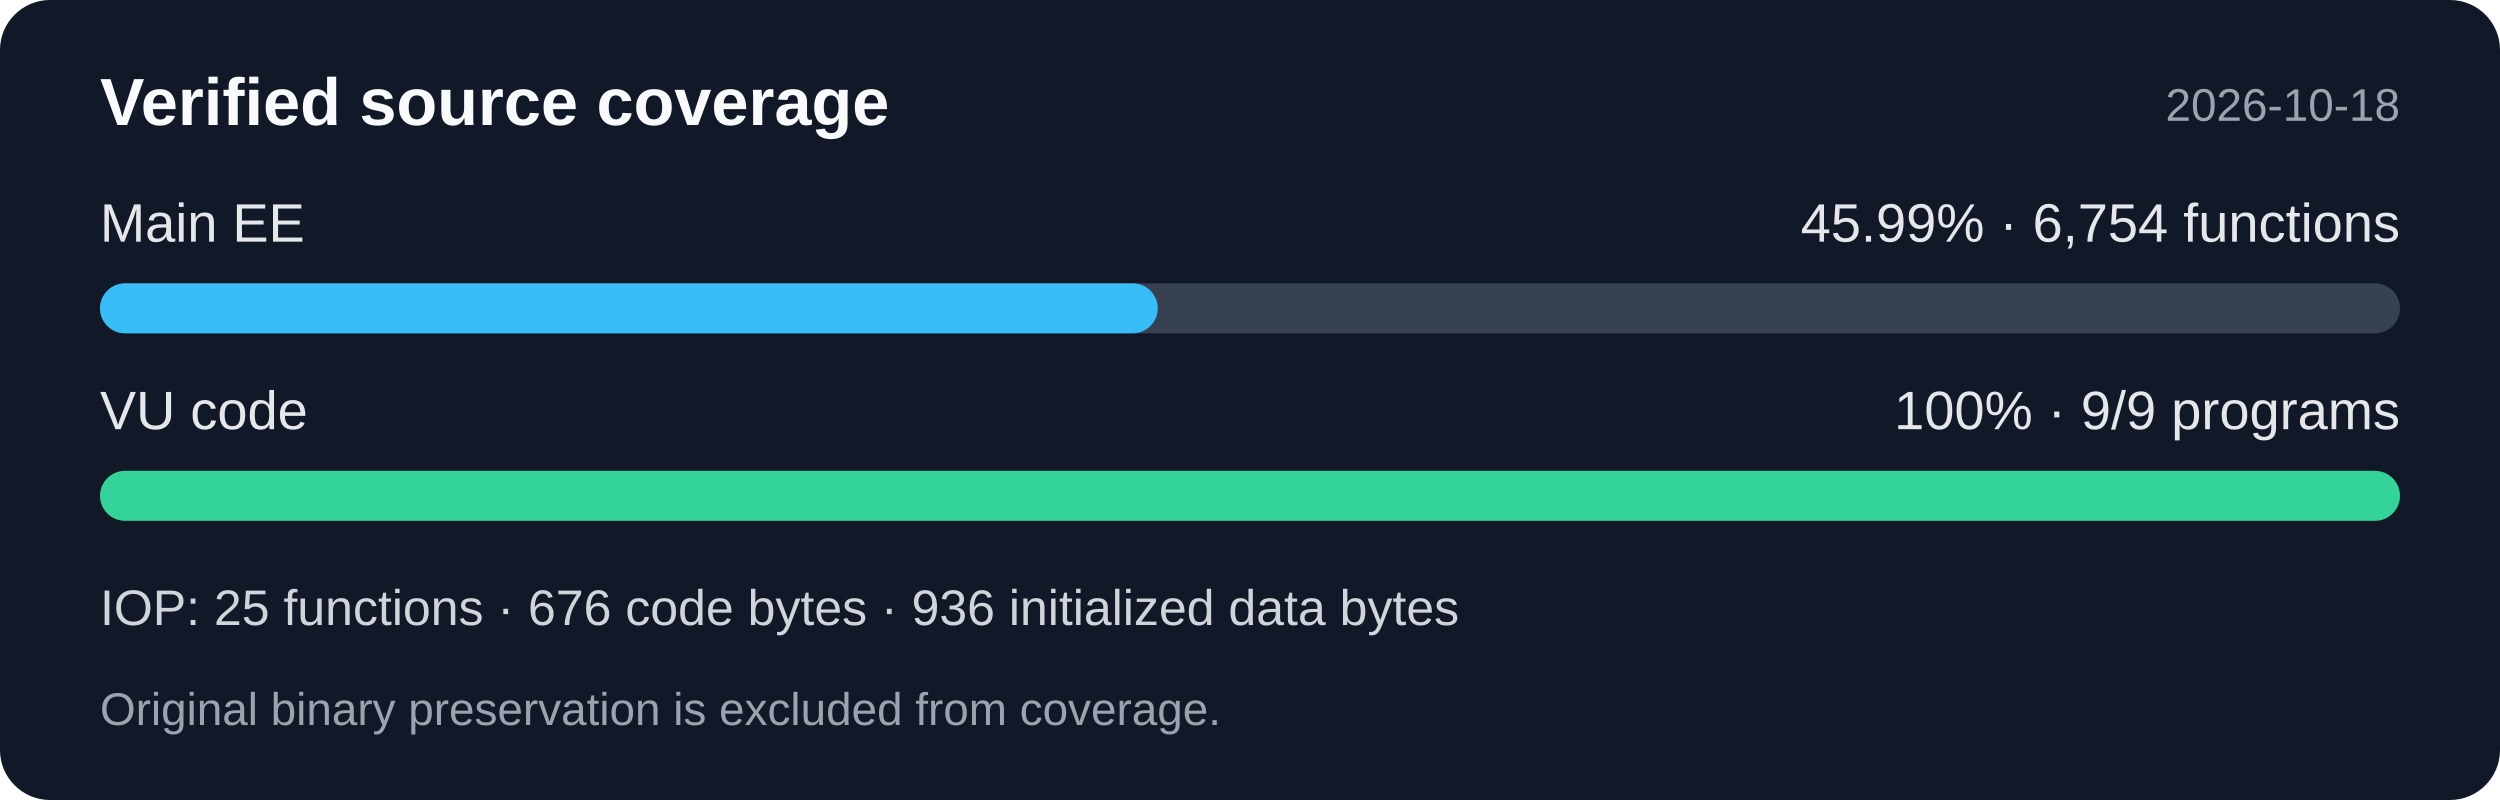
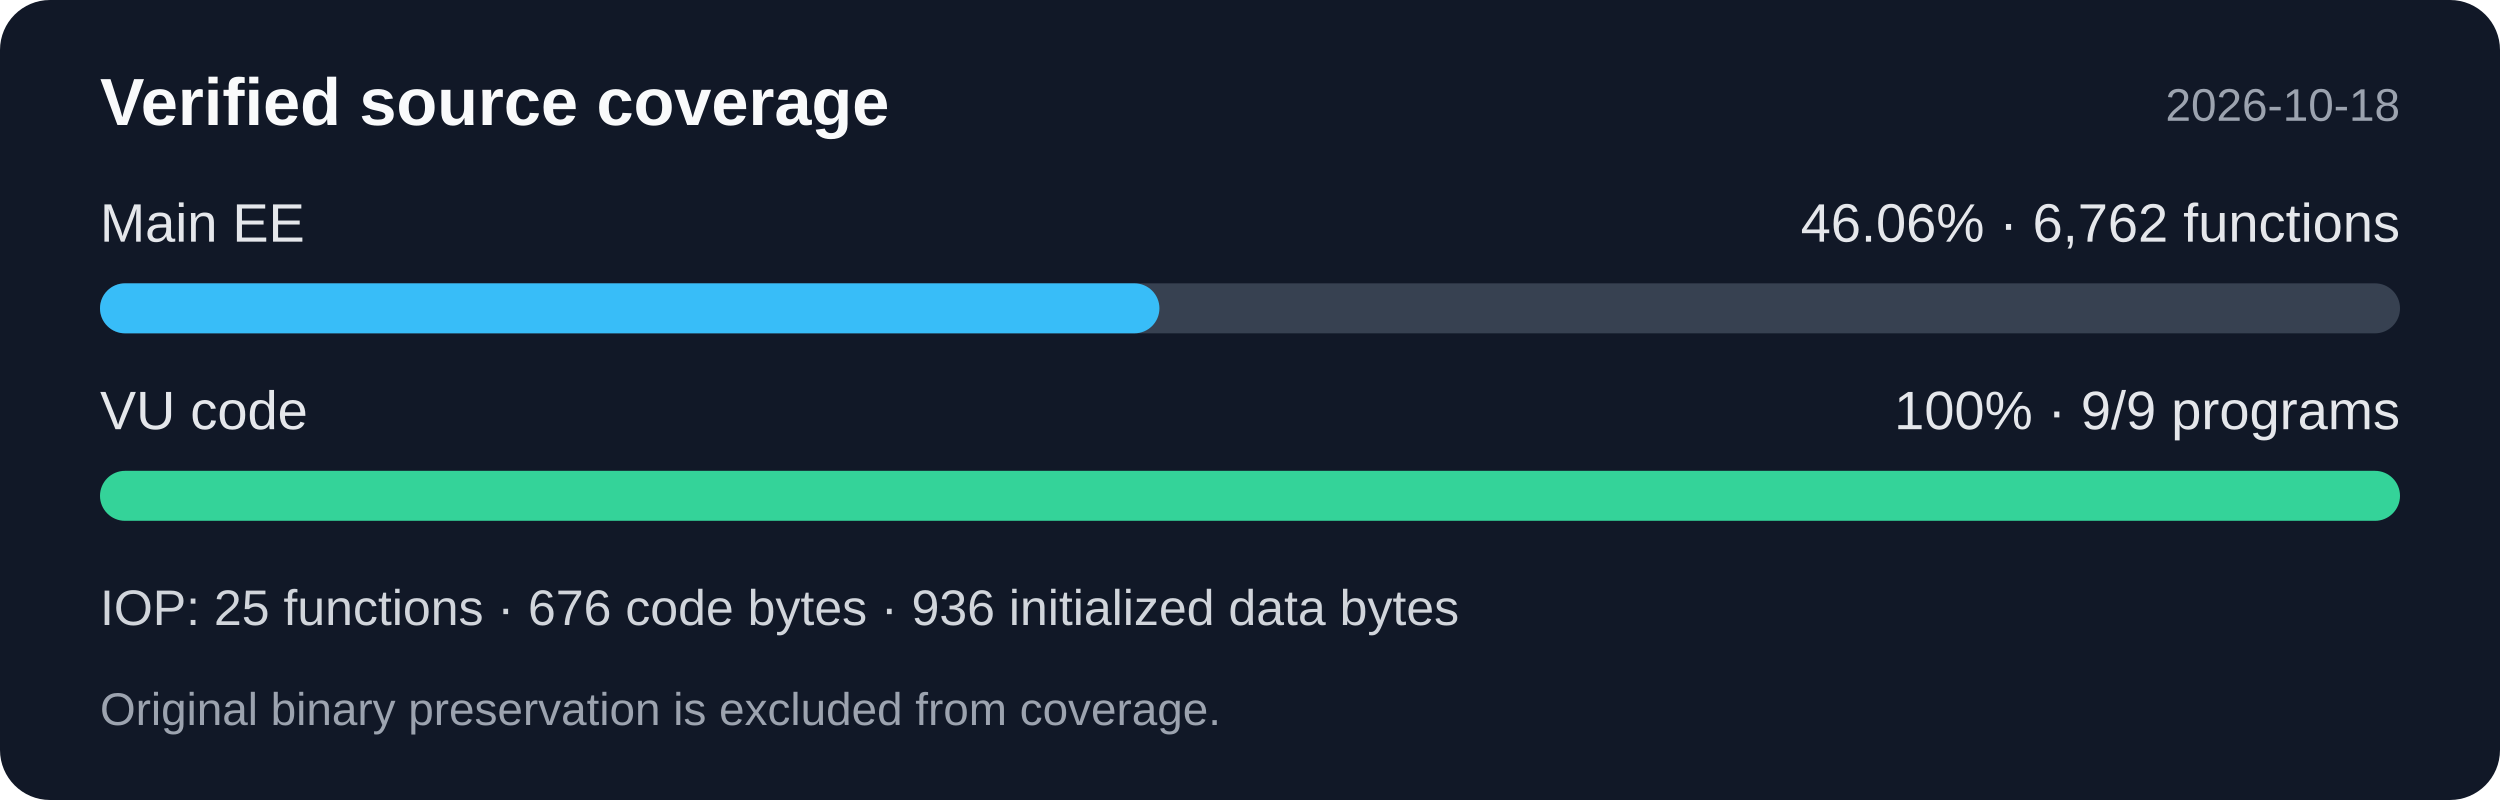
<svg xmlns="http://www.w3.org/2000/svg" width="600" height="192" viewBox="0 0 600 192" role="img" aria-labelledby="title desc">
  <rect width="600" height="192" rx="12" fill="#111827" />
  <g font-family="Segoe UI,Arial,sans-serif">
    <text x="24" y="30" fill="#f9fafb" font-size="16" font-weight="600">Verified source coverage</text>
    <text x="576" y="29" fill="#9ca3af" font-size="11" text-anchor="end">2026-10-18</text>
    <text x="24" y="58" fill="#e5e7eb" font-size="13">Main EE</text>
-     <text x="576" y="58" fill="#e5e7eb" font-size="13" text-anchor="end">45.99% · 6,754 functions</text>
+     <text x="576" y="58" fill="#e5e7eb" font-size="13" text-anchor="end">46.06% · 6,762 functions</text>
    <rect x="24" y="68" width="552" height="12" rx="6" fill="#374151" />
-     <rect x="24" y="68" width="253.854" height="12" rx="6" fill="#38bdf8" />
+     <rect x="24" y="68" width="254.263" height="12" rx="6" fill="#38bdf8" />
    <text x="24" y="103" fill="#e5e7eb" font-size="13">VU code</text>
    <text x="576" y="103" fill="#e5e7eb" font-size="13" text-anchor="end">100% · 9/9 programs</text>
    <rect x="24" y="113" width="552" height="12" rx="6" fill="#34d399" />
    <text x="24" y="150" fill="#d1d5db" font-size="12">IOP: 25 functions · 676 code bytes · 936 initialized data bytes</text>
    <text x="24" y="174" fill="#9ca3af" font-size="11">Original binary preservation is excluded from coverage.</text>
  </g>
</svg>
